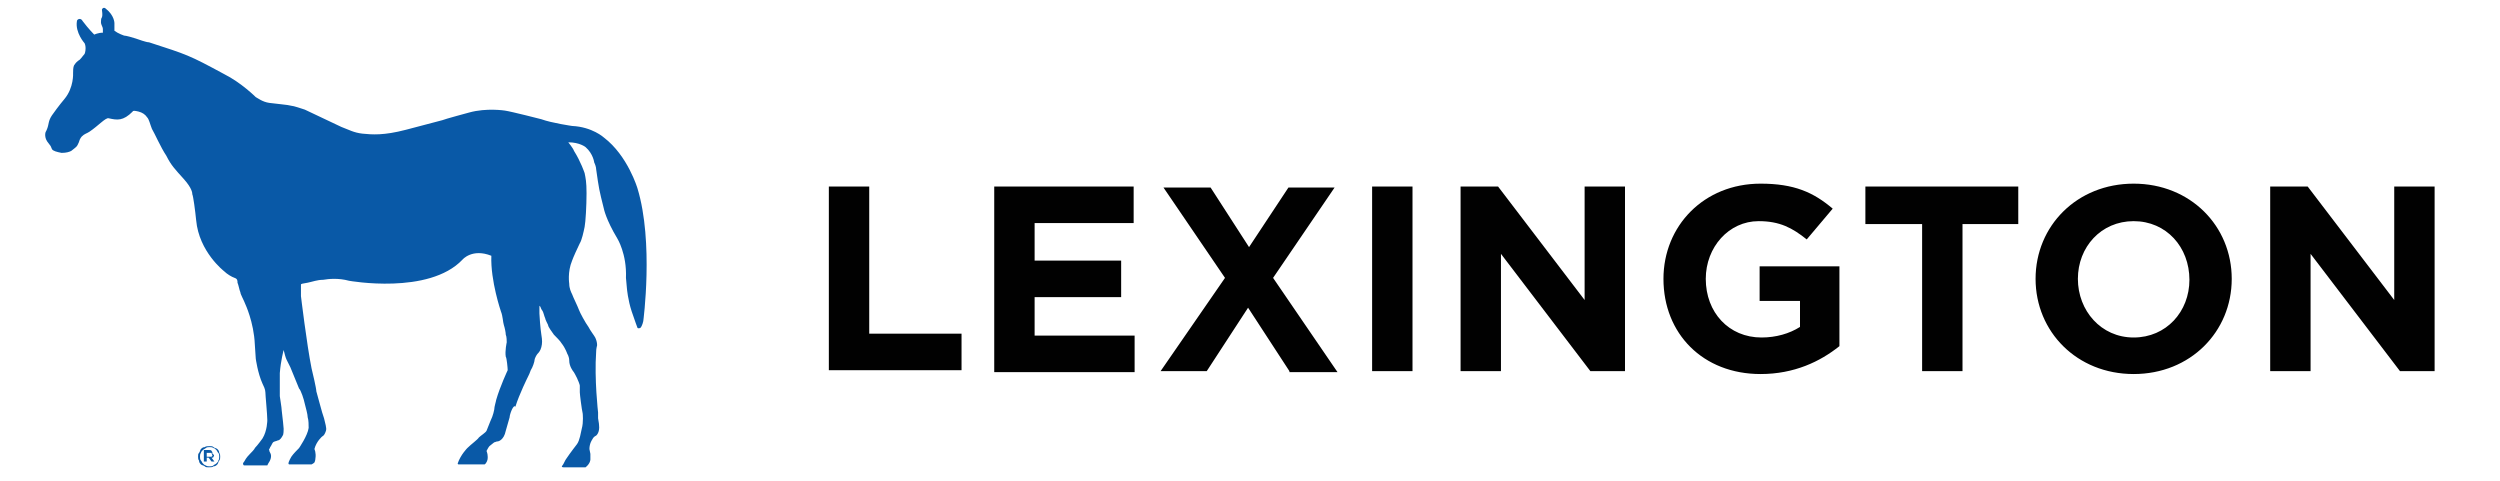
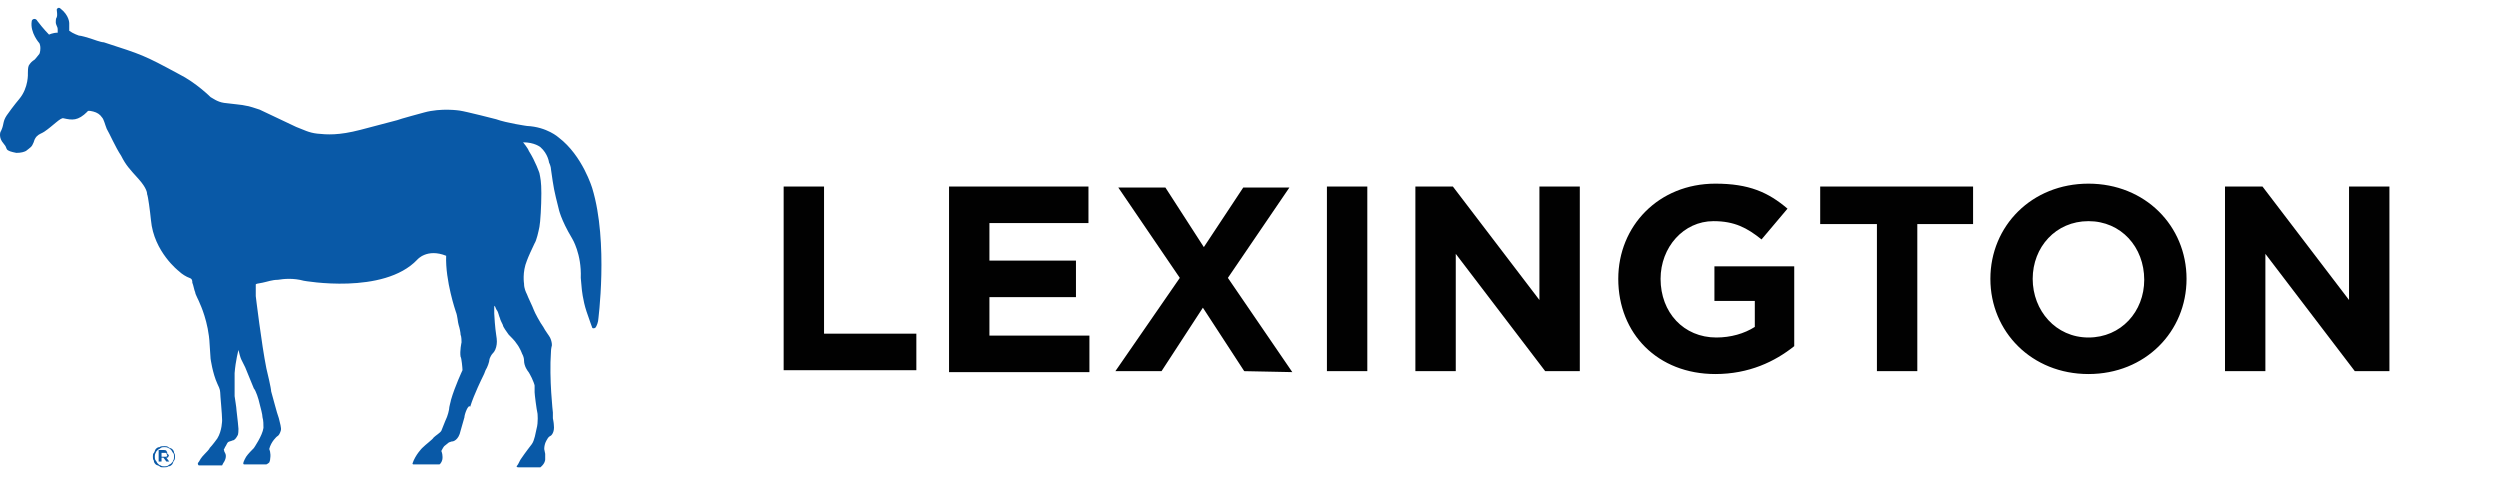
<svg xmlns="http://www.w3.org/2000/svg" id="Layer_1" viewBox="0 0 260 50" preserveAspectRatio="xMinYMid">
-   <style>.st0{fill:#010101;} .st1{fill-rule:evenodd;clip-rule:evenodd;fill:#0959A7;} .st2{fill:#0959A7;}</style>
-   <path class="st0" d="M86.2 19.4h4.2v15.3h9.6v3.8H86.2V19.4zM117.9 23.2h-10.3v3.9h9v3.8h-9v4H118v3.8h-14.6V19.4h14.5v3.8zM134.1 38.6l-4.3-6.6-4.3 6.6h-4.8l6.7-9.7-6.4-9.4h4.9l4 6.2 4.1-6.2h4.8l-6.4 9.4 6.7 9.8h-5zM146.9 19.4v19.2h-4.2V19.4h4.2zM164.8 19.4h4.2v19.2h-3.6l-9.3-12.2v12.2h-4.2V19.4h3.9l9 11.8V19.4zM183.1 38.9c-6 0-10.1-4.2-10.1-9.9 0-5.5 4.2-9.9 10.1-9.9 3.5 0 5.5.9 7.5 2.6l-2.7 3.2c-1.5-1.2-2.8-1.9-5-1.9-3.1 0-5.5 2.7-5.5 6 0 3.5 2.4 6.1 5.8 6.1 1.5 0 2.9-.4 4-1.1v-2.7H183v-3.6h8.3V36c-2 1.6-4.7 2.9-8.2 2.9zM204.1 38.6h-4.2V23.3H194v-3.9h15.9v3.9h-5.8v15.3zM221.9 38.9c-5.9 0-10.2-4.4-10.2-9.9s4.3-9.9 10.2-9.9c5.9 0 10.2 4.4 10.2 9.9s-4.3 9.9-10.2 9.9zm0-15.9c-3.4 0-5.8 2.7-5.8 6s2.4 6.1 5.8 6.1 5.8-2.7 5.8-6c0-3.4-2.4-6.1-5.8-6.1zM249 19.4h4.2v19.2h-3.6l-9.3-12.2v12.2h-4.2V19.4h3.9l9 11.8V19.4z" />
+   <style>.st0{fill:#010101;} .st1{fill:#0959A7;}</style>
+   <path class="st0" d="M81.5 19.4h4.2v15.3h9.6v3.8H81.5V19.4zM113.2 23.2h-10.3v3.9h9v3.8h-9v4h10.4v3.8H98.7V19.4h14.5v3.8zM129.4 38.6l-4.3-6.6-4.3 6.6H116l6.7-9.7-6.4-9.4h4.9l4 6.2 4.1-6.2h4.8l-6.4 9.4 6.7 9.8-5-.1zM142.2 19.4v19.2H138V19.4h4.2zM160.1 19.4h4.2v19.2h-3.6l-9.3-12.2v12.2h-4.2V19.4h3.9l9 11.8V19.4zM178.4 38.9c-6 0-10.1-4.2-10.1-9.9 0-5.5 4.2-9.9 10.1-9.9 3.5 0 5.5.9 7.5 2.6l-2.7 3.2c-1.5-1.2-2.8-1.9-5-1.9-3.1 0-5.5 2.7-5.5 6 0 3.5 2.4 6.1 5.8 6.1 1.5 0 2.9-.4 4-1.1v-2.7h-4.2v-3.6h8.3V36c-2 1.6-4.7 2.9-8.2 2.9zM199.4 38.6h-4.2V23.3h-5.9v-3.9h15.9v3.9h-5.8v15.3zM217.2 38.9c-5.9 0-10.2-4.4-10.2-9.9s4.3-9.9 10.2-9.9 10.2 4.4 10.2 9.9-4.3 9.9-10.2 9.9zm0-15.9c-3.4 0-5.8 2.7-5.8 6s2.4 6.1 5.8 6.1 5.8-2.7 5.8-6c0-3.4-2.4-6.1-5.8-6.1zM244.3 19.4h4.2v19.2h-3.6l-9.3-12.2v12.2h-4.2V19.4h3.9l9 11.8V19.4z" />
  <g>
-     <path class="st1" d="M12.9 3.7c.2 0 .9.2 1.2.3.3.1 1.1.4 1.4.4 4 1.3 4.1 1.3 7.8 3.3 1.8.9 3.3 2.4 3.3 2.4.2.1.7.5 1.4.6.7.1 2 .2 2.3.3.2 0 1.1.3 1.4.4l3.8 1.8c.8.3 1.3.6 2.2.7 1 .1 2.2.2 4.5-.4 2.3-.6 3.4-.9 3.8-1 .2-.1 2.8-.8 2.8-.8 1.8-.5 3.7-.2 3.7-.2.7.1 3.8.9 3.8.9 1.1.4 3.2.7 3.2.7 2.1.1 3.3 1.2 3.3 1.2 2.5 1.9 3.5 5.3 3.5 5.3 1.7 5.6.6 13.8.6 13.8s-.1.5-.3.7c0 0-.2.1-.3 0 0 0-.3-.8-.6-1.7-.4-1.2-.5-2.4-.5-2.4 0-.1-.1-1.1-.1-1.1.1-2.5-.9-4.1-.9-4.1-1.2-2-1.4-3.1-1.4-3.1-.5-2-.5-2-.8-4.1 0-.2-.1-.5-.2-.7 0 0-.1-.9-.9-1.6 0 0-.6-.5-1.8-.5 0 0 .5.6.6.9.7 1.1 1.1 2.3 1.1 2.3.1.5.2.9.2 2.1 0 1.3-.1 3-.2 3.5s-.3 1.4-.5 1.7c-.2.4-.7 1.5-.8 1.8-.5 1.2-.3 2.4-.3 2.4 0 .5.2.9.3 1.1.1.3.6 1.3.7 1.6.1.3.7 1.4 1 1.8.2.4.6.9.7 1.1.1.2.2.5.2.8-.1.4-.1.6-.1.7-.2 2.8.2 6.3.2 6.3v.6c0 .1.1.5.1.7.1.8-.3 1.1-.3 1.1-.2.1-.3.2-.4.4 0 0-.3.4-.3 1 0 .1.1.4.1.5v.6s0 .4-.5.8h-2.3s-.3 0-.1-.2c.1-.1.3-.6.4-.7.4-.6 1.1-1.5 1.1-1.5.3-.4.4-1.2.5-1.6.2-.7.1-1.6.1-1.6-.1-.4-.3-2-.3-2.2v-.7c0-.1-.2-.6-.3-.8-.1-.2-.3-.6-.4-.7 0 0-.4-.5-.4-1.1 0-.4-.2-.7-.2-.7s-.2-.6-.6-1.1c-.1-.2-.6-.7-.8-.9-.2-.3-.6-.8-.6-1-.1-.2-.3-.6-.3-.7-.1-.2-.2-.7-.3-.8-.1-.1-.2-.4-.2-.4l-.1-.1v.8c0 .2.1 1.6.2 2.2.1.6.1.9 0 1.3s-.3.6-.4.7c-.1.1-.3.5-.3.6 0 .2-.2.8-.4 1.1-.1.3-.2.5-.3.7 0 0-.9 1.8-1.3 3.1-.2-.3-.6.8-.6 1.1l-.4 1.4c-.2 1-.8 1.1-.8 1.1-.2 0-.3.1-.4.1-.1.1-.4.3-.5.4-.1.1-.3.5-.3.5.2.5.1.9.1.9-.1.4-.3.5-.3.5h-2.7c-.1 0-.1-.1-.1-.1.3-.9 1-1.6 1-1.6.4-.4 1.1-.9 1.2-1.1.2-.2.7-.5.8-.7.1-.2.3-.8.4-1 .3-.6.4-1.2.4-1.2 0-.3.2-.9.2-1 .4-1.4 1.2-3.1 1.2-3.1 0-.2-.1-1.3-.2-1.4-.1-.6.1-1.5.1-1.5 0-.1 0-.6-.1-.8 0-.2-.1-.7-.2-1-.1-.3-.1-.9-.3-1.4 0 0-1.1-3.2-1-5.8-2-.8-3 .4-3 .4-3.5 3.7-11.8 2.2-11.8 2.2-1.1-.3-2.1-.2-2.7-.1-.6 0-1.1.2-1.6.3-.5.1-.7.1-.7.2v1.2s.6 5 1.1 7.5c.1.4.5 2.1.5 2.4.1.3.6 2.3.8 2.8.1.5.3 1 .2 1.3-.1.3-.2.5-.4.6 0 0-.6.5-.8 1.3 0 0 .2.4.1 1 0 0 0 .2-.1.4-.1.1-.3.2-.3.2h-2.3c-.1 0-.1-.1-.1-.1 0-.2.3-.7.3-.7.2-.3.6-.7.8-.9 0 0 .9-1.3 1-2.1 0-.3 0-.8-.1-1.1 0-.3-.2-1-.3-1.4-.1-.5-.4-1.4-.6-1.6-.1-.2-.8-2-.9-2.2l-.4-.8c-.1-.2-.2-.6-.3-1 0 0-.3 1.1-.4 2.4v2.4c0 .1.2 1.2.2 1.5.1.7.2 1.9.2 1.9 0 .1 0 .6-.1.7-.1.2-.3.5-.5.5-.2.1-.4.1-.5.2-.1.1-.2.4-.3.5 0 .1-.2.3-.1.3 0 .1 0 .1.1.3 0 0 .3.4-.2 1.1l-.1.2h-2.4s-.1 0-.1-.1c-.1-.1.1-.3.1-.3.2-.4.5-.7.6-.8.1-.1.5-.5.5-.6.3-.3.8-1 .8-1 .5-.8.5-1.9.5-1.9 0-.6-.2-2.6-.2-2.9 0-.3-.2-.7-.3-.9-.5-1.1-.7-2.6-.7-2.6 0-.3-.1-1.2-.1-1.5-.1-2.3-1-4.2-1-4.2-.1-.3-.5-1-.5-1.2-.1-.2-.2-.8-.3-1 0-.2 0-.4-.3-.5-.3-.1-.8-.4-1.1-.7 0 0-2.6-2-2.9-5.3-.1-1-.3-2.5-.4-2.7 0-.1 0-.6-.9-1.6s-1.3-1.4-1.8-2.4c-.6-.9-1.2-2.3-1.5-2.8-.2-.5-.3-1-.5-1.2-.2-.3-.5-.5-.9-.6-.4-.1-.6-.1-.6 0-1 1-1.6.9-2.5.7-.3-.1-1.1.8-2 1.4-.3.2-.5.2-.8.5 0 0-.2.2-.3.6-.2.5-.3.5-.8.9-.2.1-.5.2-1 .2-.5-.1-.9-.2-1-.4-.1-.2-.1-.3-.2-.4-.1-.1-.2-.3-.3-.4-.2-.3-.2-.6-.2-.7 0-.3.1-.3.2-.6.2-.5.1-.8.5-1.4.7-1 1.3-1.7 1.3-1.7 1-1.2.9-2.7.9-2.7 0-.2 0-.6.1-.8.2-.3.3-.4.6-.6.2-.2.4-.5.5-.6 0 0 .1-.2.1-.6 0 0 0-.3-.1-.5 0 0-1-1.1-.8-2.3 0-.2.4-.4.6 0 .6.8 1.2 1.4 1.2 1.4s.4-.2.9-.2V3c0-.2-.2-.4-.2-.7 0-.1 0-.4.1-.5.1-.3 0-.6 0-.8 0-.1.2-.3.4-.1.9.7.9 1.5.9 1.5v.8c.4.3 1 .5 1 .5z" />
-     <path class="st2" d="M22.8 47.9c-.1.1-.1.3-.2.4-.1.1-.2.2-.4.2-.1.1-.3.1-.5.1s-.3 0-.4-.1c-.1-.1-.3-.1-.4-.2-.1-.1-.2-.2-.2-.4-.1-.1-.1-.3-.1-.4 0-.2 0-.3.1-.4.1-.1.1-.3.2-.4.1-.1.2-.2.4-.2.1-.1.3-.1.5-.1s.3 0 .4.1c.1.1.3.1.4.2.1.1.2.2.2.4.1.1.1.3.1.4 0 .1 0 .3-.1.4zm-.1-.8c-.1-.1-.1-.2-.2-.3-.1-.1-.2-.2-.3-.2-.1-.1-.3-.1-.4-.1-.1 0-.3 0-.4.1-.1.1-.2.1-.3.2-.1.1-.2.2-.2.3-.1.1-.1.3-.1.4 0 .1 0 .3.1.4.1.1.1.2.2.3.1.1.2.2.3.2.1.1.3.1.4.1.1 0 .3 0 .4-.1.1-.1.2-.1.3-.2.1-.1.2-.2.2-.3.1-.1.1-.3.1-.4 0-.2 0-.3-.1-.4zm-.5.4c0 .1-.1.1-.2.1l.3.4H22l-.3-.4h-.2v.4h-.3v-1.2h.5c.1 0 .3 0 .3.1.1.1.1.2.1.3.2.1.2.2.1.3zm-.2-.4h-.5v.4h.5l.1-.1c-.1-.2-.1-.3-.1-.3z" />
+     <path class="st1" d="M8.2 3.7c.2 0 .9.2 1.2.3s1.1.4 1.4.4c4 1.3 4.1 1.3 7.8 3.3 1.8.9 3.3 2.4 3.3 2.4.2.1.7.5 1.4.6.7.1 2 .2 2.3.3.2 0 1.1.3 1.4.4l3.8 1.8c.8.3 1.3.6 2.2.7 1 .1 2.2.2 4.5-.4 2.3-.6 3.4-.9 3.8-1 .2-.1 2.8-.8 2.8-.8 1.8-.5 3.7-.2 3.7-.2.7.1 3.8.9 3.8.9 1.1.4 3.2.7 3.2.7 2.1.1 3.3 1.2 3.3 1.2 2.5 1.9 3.5 5.3 3.5 5.3 1.7 5.6.6 13.8.6 13.8s-.1.5-.3.7c0 0-.2.1-.3 0 0 0-.3-.8-.6-1.7-.4-1.2-.5-2.4-.5-2.4 0-.1-.1-1.1-.1-1.1.1-2.5-.9-4.1-.9-4.1-1.2-2-1.4-3.1-1.4-3.1-.5-2-.5-2-.8-4.1 0-.2-.1-.5-.2-.7 0 0-.1-.9-.9-1.6 0 0-.6-.5-1.8-.5 0 0 .5.6.6.9.7 1.1 1.1 2.3 1.1 2.3.1.5.2.9.2 2.1 0 1.3-.1 3-.2 3.5s-.3 1.4-.5 1.7c-.2.4-.7 1.5-.8 1.8-.5 1.2-.3 2.4-.3 2.4 0 .5.2.9.3 1.1.1.3.6 1.3.7 1.6.1.3.7 1.4 1 1.8.2.4.6.9.7 1.1s.2.5.2.8c-.1.4-.1.6-.1.7-.2 2.8.2 6.3.2 6.3v.6s.1.5.1.7c.1.8-.3 1.1-.3 1.1-.2.1-.3.2-.4.4 0 0-.3.4-.3 1 0 .1.1.4.1.5v.6s0 .4-.5.8h-2.3s-.3 0-.1-.2c.1-.1.3-.6.4-.7.4-.6 1.1-1.5 1.1-1.5.3-.4.4-1.2.5-1.6.2-.7.1-1.6.1-1.6-.1-.4-.3-2-.3-2.2v-.7c0-.1-.2-.6-.3-.8-.1-.2-.3-.6-.4-.7 0 0-.4-.5-.4-1.1 0-.4-.2-.7-.2-.7s-.2-.6-.6-1.1c-.1-.2-.6-.7-.8-.9-.2-.3-.6-.8-.6-1-.1-.2-.3-.6-.3-.7-.1-.2-.2-.7-.3-.8s-.2-.4-.2-.4l-.1-.1v.8c0 .2.1 1.6.2 2.2.1.6.1.9 0 1.3s-.3.6-.4.7c-.1.1-.3.5-.3.6 0 .2-.2.8-.4 1.1-.1.3-.2.5-.3.7 0 0-.9 1.8-1.3 3.1-.2-.3-.6.8-.6 1.1l-.4 1.4c-.2 1-.8 1.1-.8 1.1-.2 0-.3.1-.4.1-.1.1-.4.3-.5.4s-.3.5-.3.5c.2.5.1.9.1.9-.1.4-.3.5-.3.5H43c-.1 0-.1-.1-.1-.1.3-.9 1-1.6 1-1.6.4-.4 1.1-.9 1.2-1.1.2-.2.7-.5.8-.7.1-.2.3-.8.4-1 .3-.6.4-1.2.4-1.2 0-.3.2-.9.2-1 .4-1.4 1.2-3.1 1.2-3.1 0-.2-.1-1.3-.2-1.4-.1-.6.1-1.5.1-1.5 0-.1 0-.6-.1-.8 0-.2-.1-.7-.2-1-.1-.3-.1-.9-.3-1.4 0 0-1.1-3.2-1-5.8-2-.8-3 .4-3 .4-3.5 3.7-11.8 2.2-11.8 2.2-1.1-.3-2.1-.2-2.7-.1-.6 0-1.1.2-1.6.3-.5.1-.7.1-.7.2v1.2s.6 5 1.1 7.5c.1.4.5 2.1.5 2.4.1.3.6 2.3.8 2.8.1.5.3 1 .2 1.3-.1.3-.2.5-.4.6 0 0-.6.5-.8 1.3 0 0 .2.4.1 1 0 0 0 .2-.1.4-.1.1-.3.2-.3.2h-2.3c-.1 0-.1-.1-.1-.1 0-.2.3-.7.3-.7.2-.3.6-.7.8-.9 0 0 .9-1.3 1-2.1 0-.3 0-.8-.1-1.1 0-.3-.2-1-.3-1.4-.1-.5-.4-1.4-.6-1.6-.1-.2-.8-2-.9-2.2l-.4-.8c-.1-.2-.2-.6-.3-1 0 0-.3 1.1-.4 2.4v2.4c0 .1.2 1.2.2 1.5.1.7.2 1.9.2 1.9 0 .1 0 .6-.1.7-.1.2-.3.5-.5.5-.2.1-.4.1-.5.2s-.2.4-.3.5c0 .1-.2.3-.1.3 0 .1 0 .1.1.3 0 0 .3.4-.2 1.1l-.1.2h-2.4s-.1 0-.1-.1c-.1-.1.1-.3.1-.3.2-.4.5-.7.6-.8s.5-.5.5-.6c.3-.3.8-1 .8-1 .5-.8.5-1.9.5-1.9 0-.6-.2-2.6-.2-2.9s-.2-.7-.3-.9c-.5-1.1-.7-2.6-.7-2.6 0-.3-.1-1.2-.1-1.5-.1-2.3-1-4.2-1-4.2-.1-.3-.5-1-.5-1.2-.1-.2-.2-.8-.3-1 0-.2 0-.4-.3-.5s-.8-.4-1.1-.7c0 0-2.6-2-2.9-5.3-.1-1-.3-2.5-.4-2.7 0-.1 0-.6-.9-1.6s-1.3-1.4-1.8-2.4c-.6-.9-1.2-2.3-1.5-2.8-.2-.5-.3-1-.5-1.2-.2-.3-.5-.5-.9-.6s-.6-.1-.6 0c-1 1-1.6.9-2.5.7-.3-.1-1.1.8-2 1.4-.3.2-.5.2-.8.5 0 0-.2.2-.3.6-.2.5-.3.5-.8.9-.2.1-.5.2-1 .2-.5-.1-.9-.2-1-.4s-.1-.3-.2-.4c-.1-.1-.2-.3-.3-.4-.2-.3-.2-.6-.2-.7 0-.3.1-.3.2-.6.2-.5.1-.8.5-1.4.7-1 1.3-1.7 1.3-1.7 1-1.2.9-2.7.9-2.7 0-.2 0-.6.1-.8.2-.3.3-.4.6-.6.2-.2.4-.5.5-.6 0 0 .1-.2.1-.6 0 0 0-.3-.1-.5 0 0-1-1.1-.8-2.3 0-.2.4-.4.6 0 .6.8 1.2 1.4 1.2 1.4s.4-.2.9-.2V3c0-.2-.2-.4-.2-.7 0-.1 0-.4.1-.5.1-.3 0-.6 0-.8 0-.1.2-.3.4-.1.9.7.9 1.5.9 1.5v.8c.4.3 1 .5 1 .5zM18.1 47.9c-.1.1-.1.3-.2.4s-.2.2-.4.2c-.1.1-.3.1-.5.1s-.3 0-.4-.1-.3-.1-.4-.2c-.1-.1-.2-.2-.2-.4-.1-.1-.1-.3-.1-.4 0-.2 0-.3.1-.4.1-.1.1-.3.2-.4.1-.1.2-.2.4-.2.1-.1.3-.1.5-.1s.3 0 .4.1.3.1.4.2.2.2.2.4c.1.1.1.3.1.4s0 .3-.1.4zm-.1-.8c-.1-.1-.1-.2-.2-.3s-.2-.2-.3-.2c-.1-.1-.3-.1-.4-.1s-.3 0-.4.1-.2.1-.3.2c-.1.1-.2.2-.2.3-.1.1-.1.3-.1.4s0 .3.1.4.1.2.2.3.2.2.3.2c.1.1.3.1.4.1s.3 0 .4-.1.2-.1.3-.2c.1-.1.2-.2.2-.3.1-.1.1-.3.1-.4 0-.2 0-.3-.1-.4zm-.5.4c0 .1-.1.1-.2.1l.3.4h-.3l-.3-.4h-.2v.4h-.3v-1.2h.5c.1 0 .3 0 .3.1.1.1.1.2.1.3.2.1.2.2.1.3zm-.2-.4h-.5v.4h.5l.1-.1c-.1-.2-.1-.3-.1-.3z" />
  </g>
</svg>
